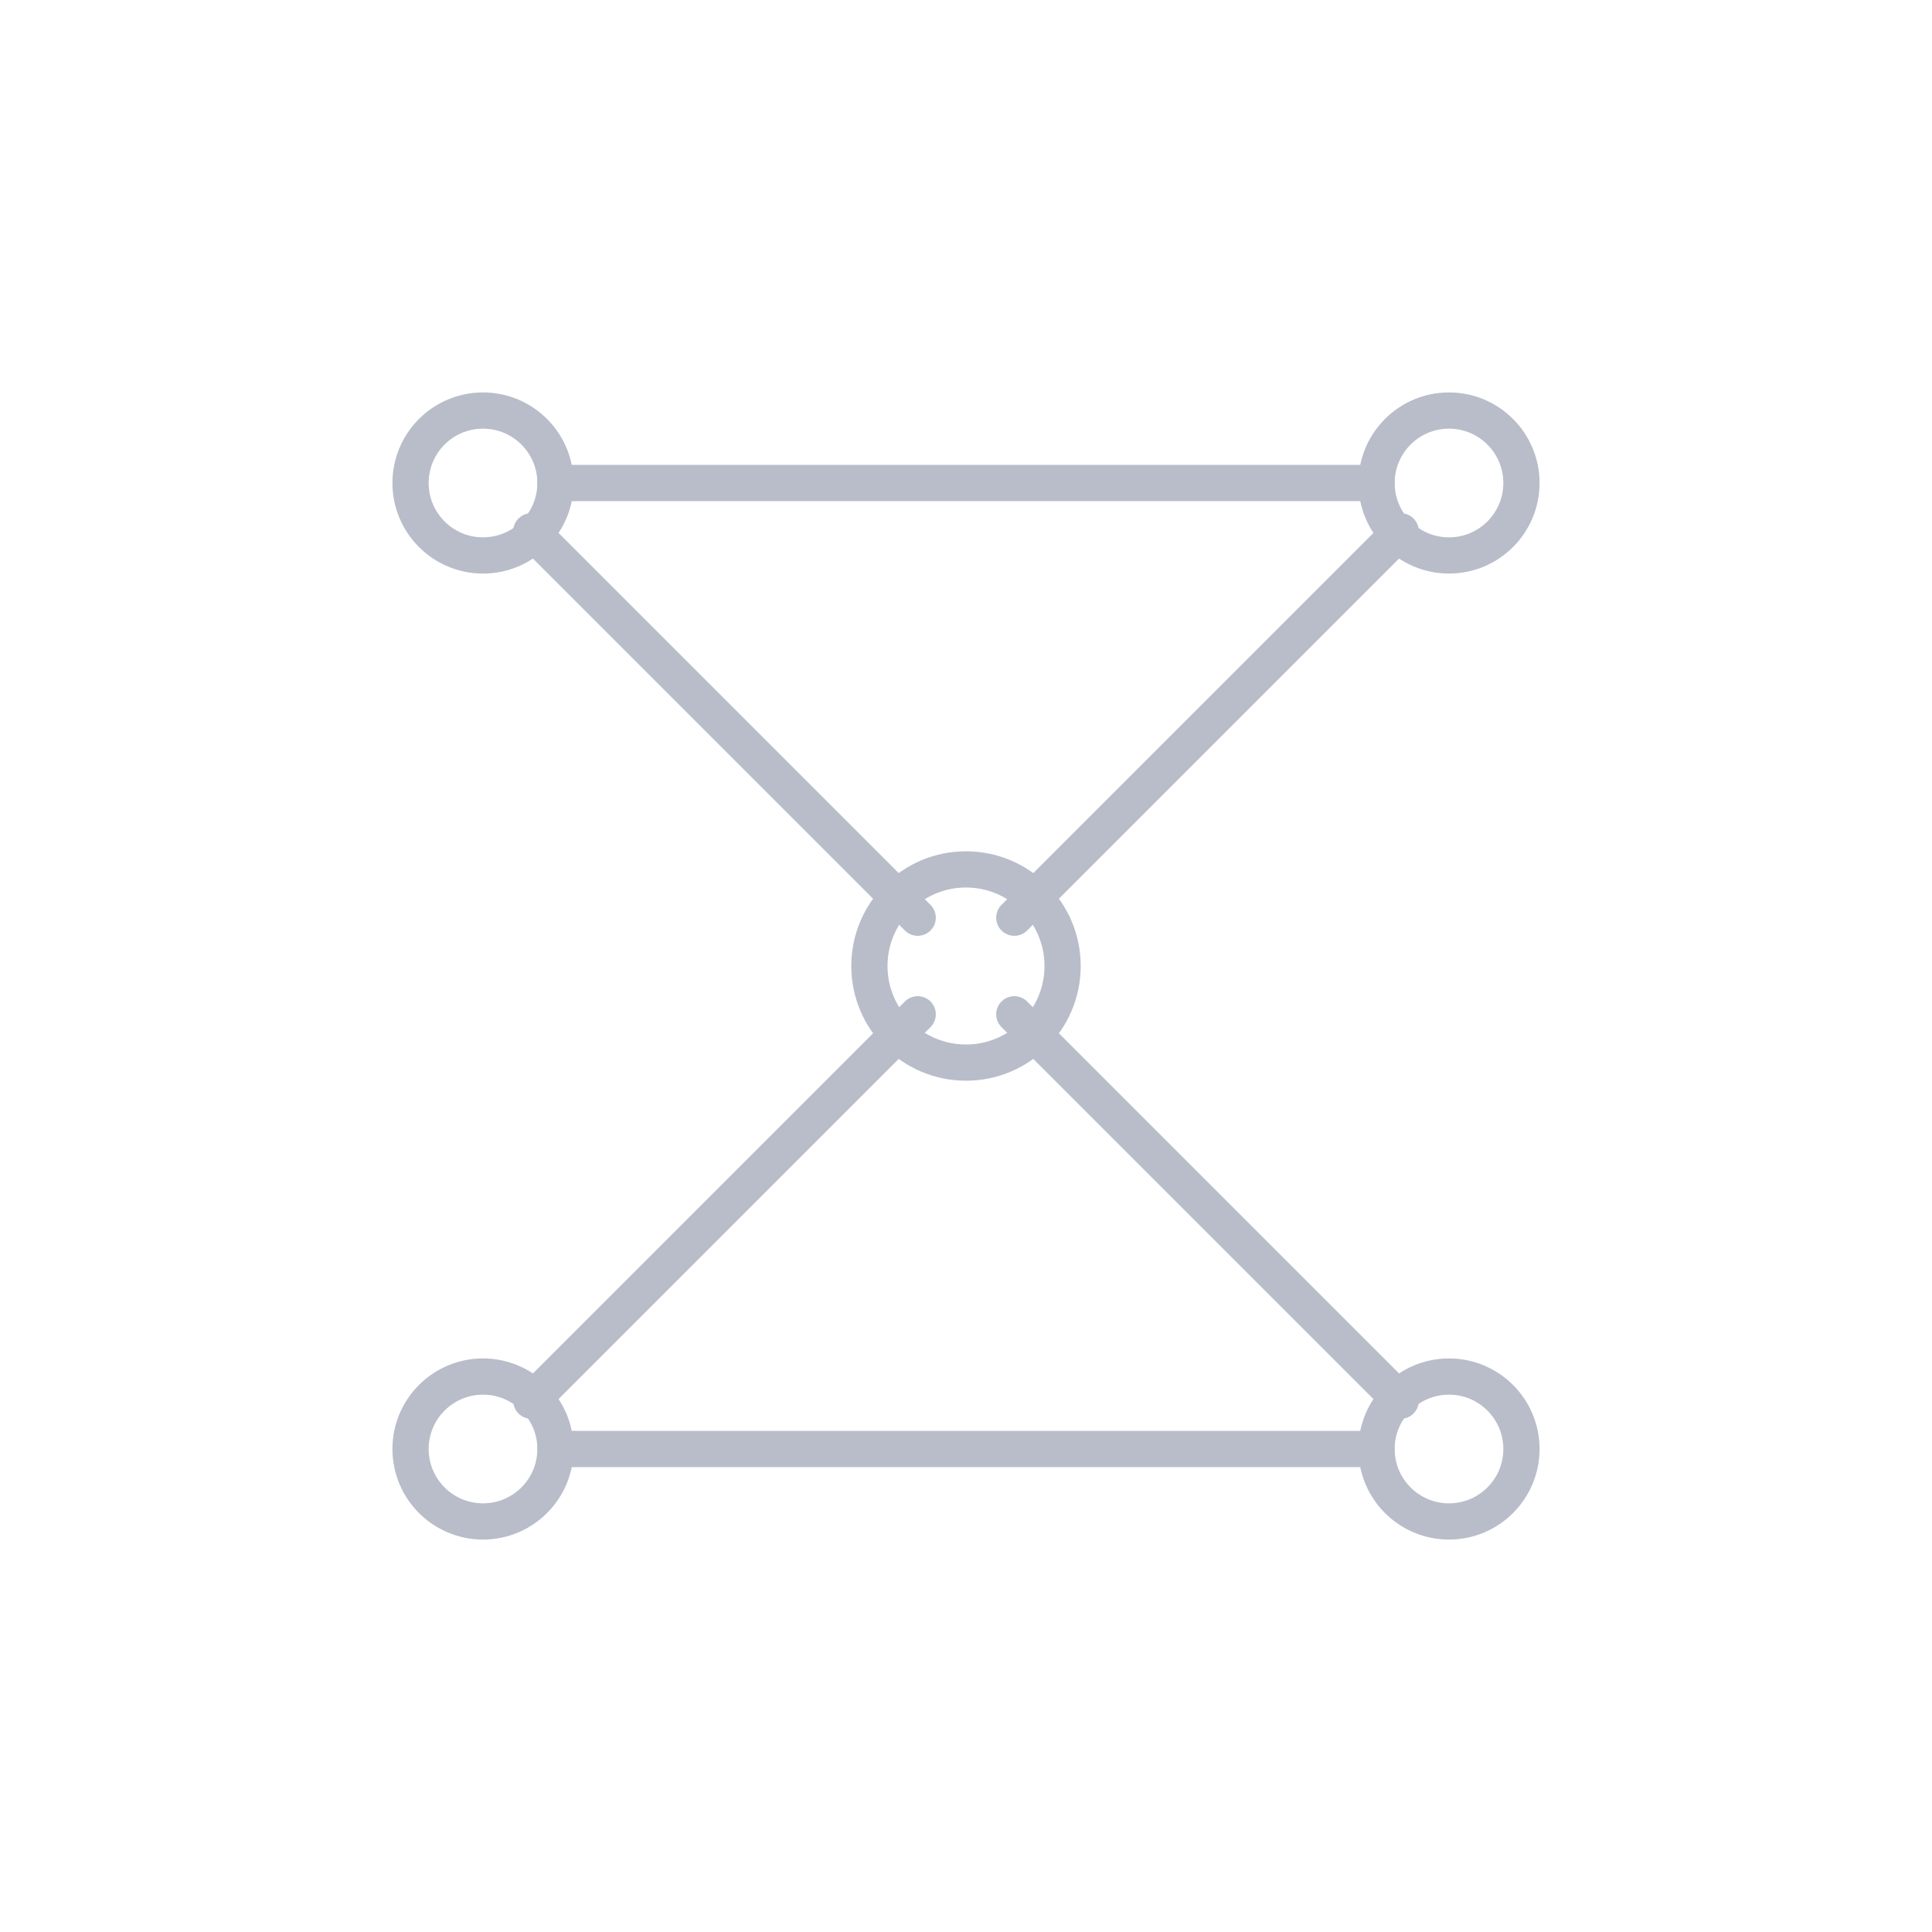
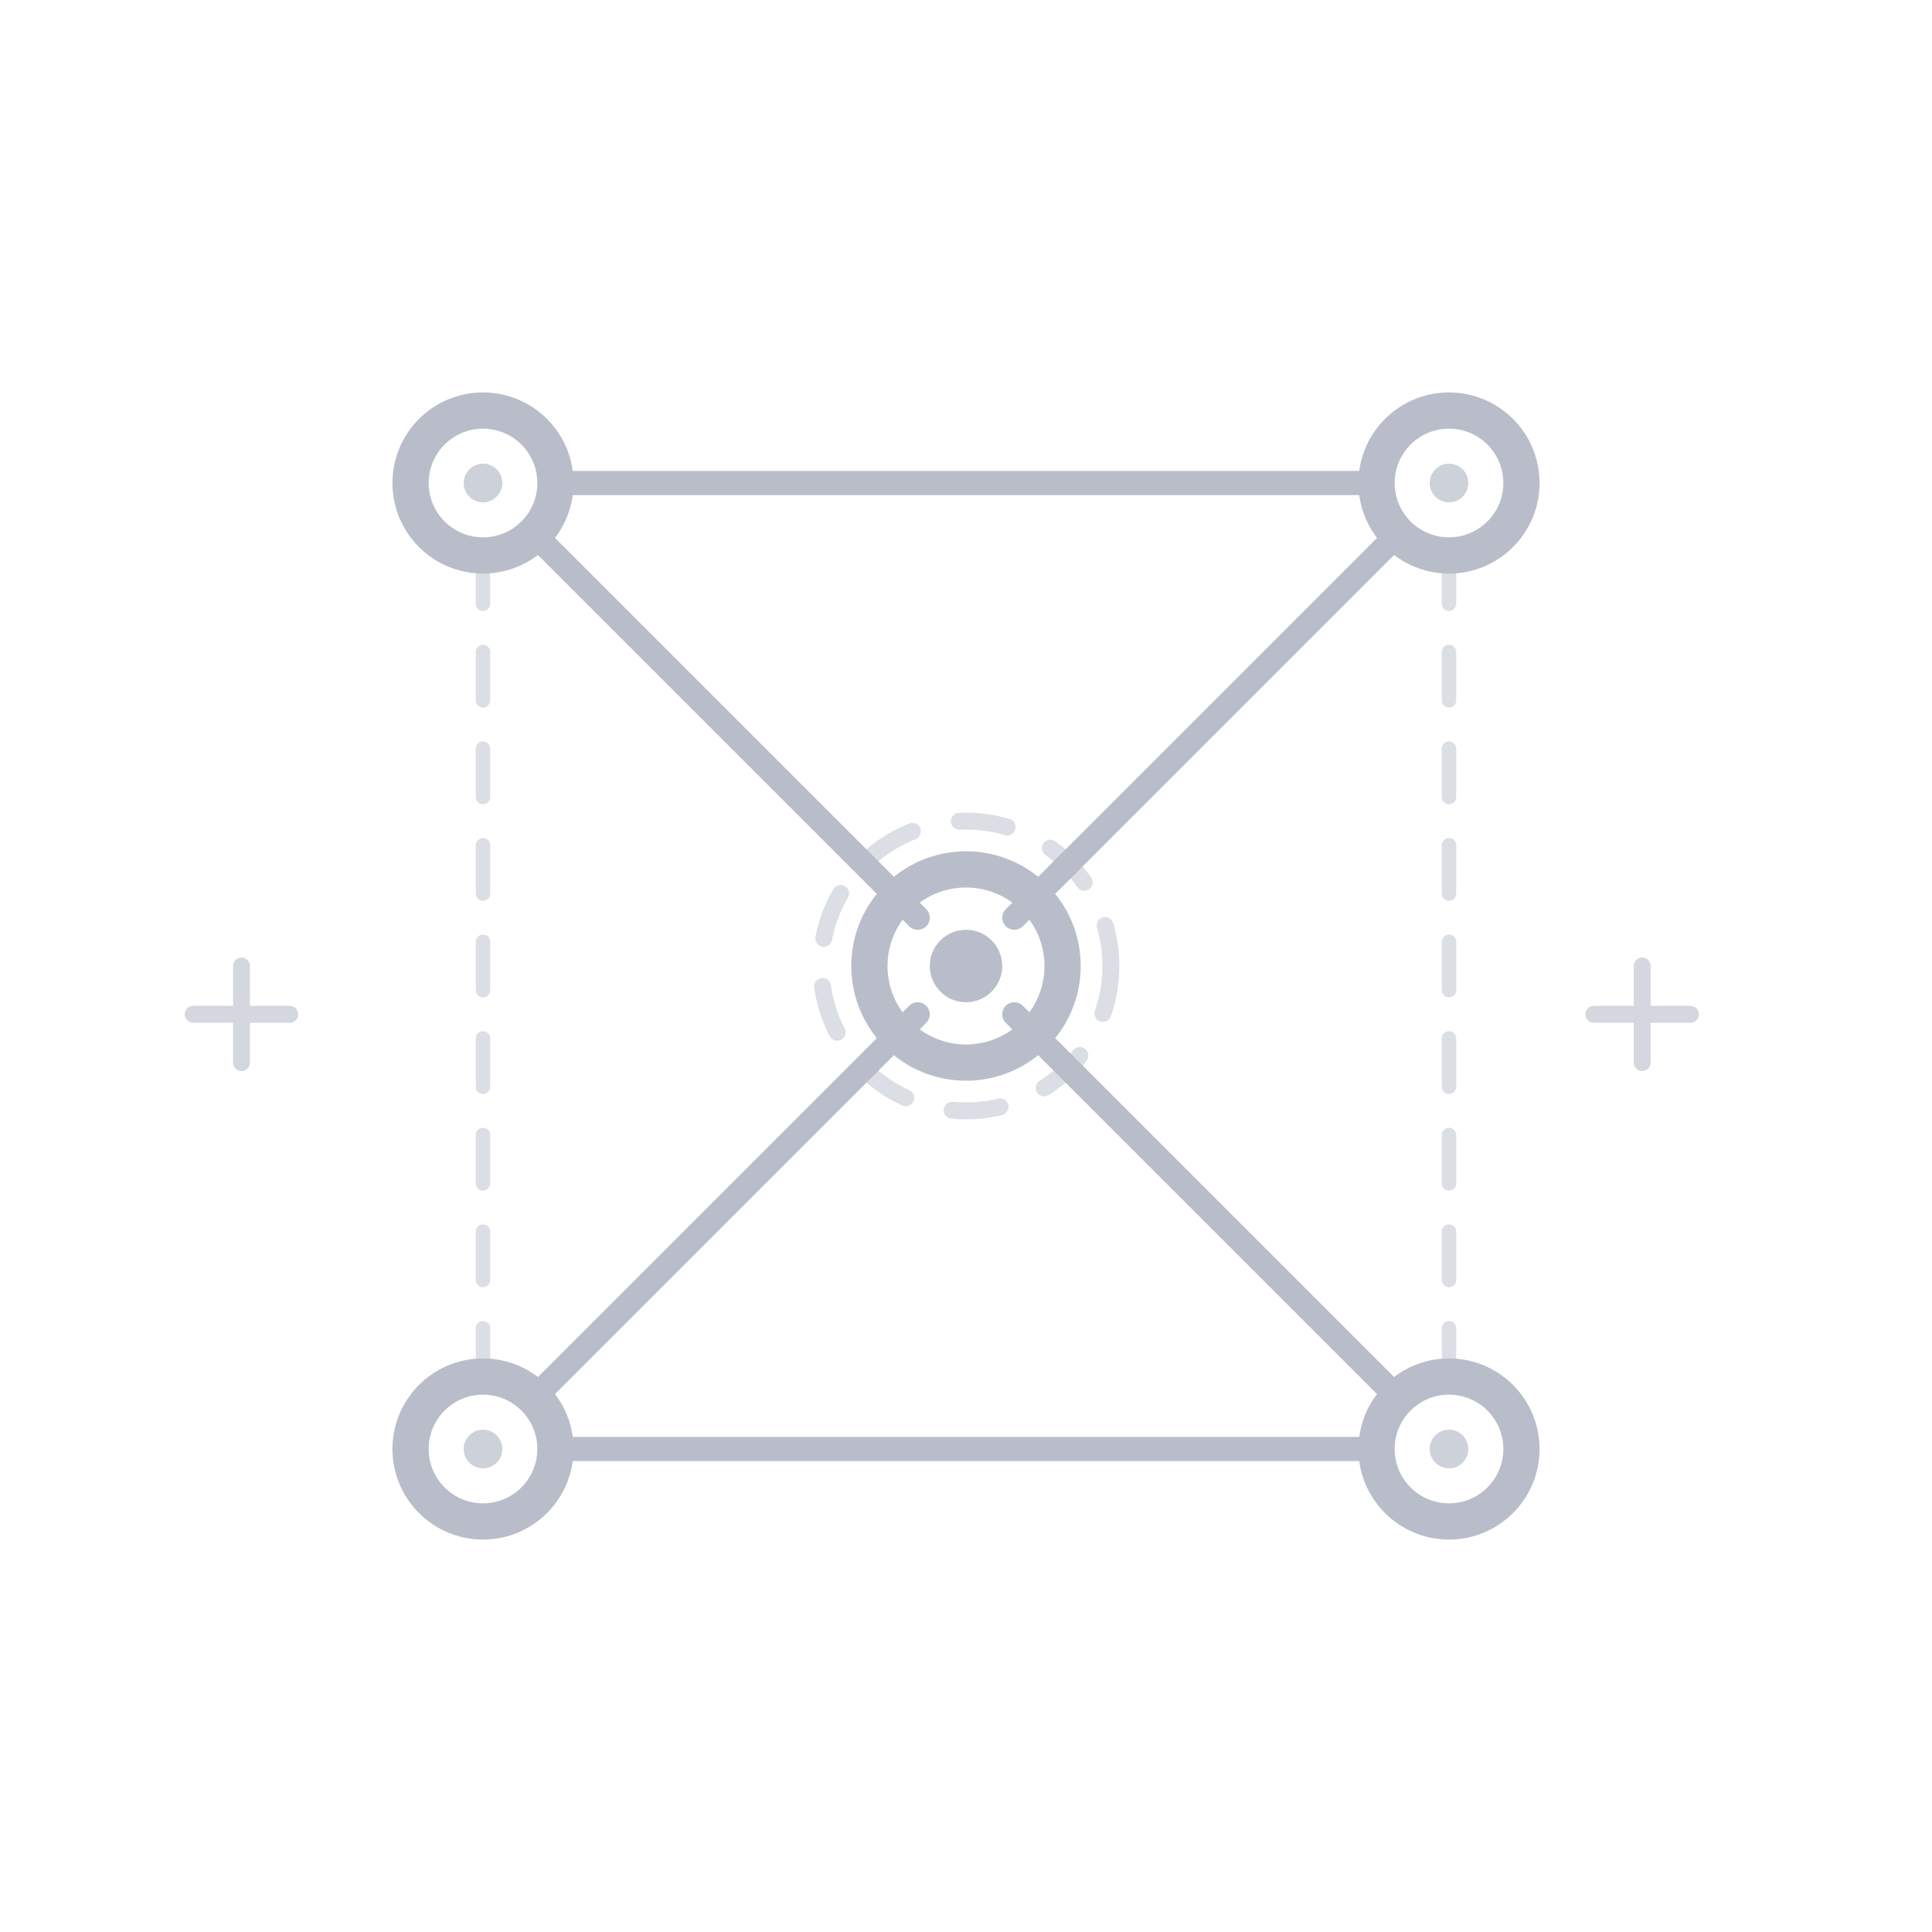
- <svg xmlns="http://www.w3.org/2000/svg" viewBox="0 0 80 80" fill="none" stroke="#B8BDC9" stroke-width="1.5" stroke-linecap="round" stroke-linejoin="round" role="img" aria-label="Azienda">
-   <circle cx="20" cy="20" r="3" />
-   <circle cx="60" cy="20" r="3" />
-   <circle cx="40" cy="40" r="4" />
-   <circle cx="20" cy="60" r="3" />
-   <circle cx="60" cy="60" r="3" />
-   <line x1="22" y1="22" x2="38" y2="38" />
-   <line x1="58" y1="22" x2="42" y2="38" />
-   <line x1="22" y1="58" x2="38" y2="42" />
-   <line x1="58" y1="58" x2="42" y2="42" />
-   <line x1="23" y1="20" x2="57" y2="20" />
-   <line x1="23" y1="60" x2="57" y2="60" />
+ <svg xmlns="http://www.w3.org/2000/svg" viewBox="0 0 80 80" fill="none" stroke="#B8BDC9" stroke-linecap="round" stroke-linejoin="round" role="img" aria-label="Azienda">
+   <circle cx="20" cy="20" r="3" stroke-width="1.5" />
+   <circle cx="60" cy="20" r="3" stroke-width="1.5" />
+   <circle cx="40" cy="40" r="4" stroke-width="1.5" />
+   <circle cx="20" cy="60" r="3" stroke-width="1.5" />
+   <circle cx="60" cy="60" r="3" stroke-width="1.5" />
+   <line x1="22" y1="22" x2="38" y2="38" stroke-width="1" />
+   <line x1="58" y1="22" x2="42" y2="38" stroke-width="1" />
+   <line x1="22" y1="58" x2="38" y2="42" stroke-width="1" />
+   <line x1="58" y1="58" x2="42" y2="42" stroke-width="1" />
+   <line x1="23" y1="20" x2="57" y2="20" stroke-width="1" />
+   <line x1="23" y1="60" x2="57" y2="60" stroke-width="1" />
+   <g stroke-width="0.6" opacity="0.5" stroke-dasharray="2 2">
+     <line x1="20" y1="23" x2="20" y2="57" />
+     <line x1="60" y1="23" x2="60" y2="57" />
+   </g>
+   <circle cx="40" cy="40" r="6" stroke-width="0.7" opacity="0.5" stroke-dasharray="2 2" />
+   <circle cx="40" cy="40" r="1.5" fill="#B8BDC9" stroke="none" />
+   <g fill="#B8BDC9" stroke="none" opacity="0.7">
+     <circle cx="20" cy="20" r="0.8" />
+     <circle cx="60" cy="20" r="0.8" />
+     <circle cx="20" cy="60" r="0.8" />
+     <circle cx="60" cy="60" r="0.8" />
+   </g>
+   <g stroke-width="0.7" opacity="0.6">
+     <path d="M68 40 L 68 44 M 66 42 L 70 42" />
+     <path d="M10 40 L 10 44 M 8 42 L 12 42" />
+   </g>
</svg>
